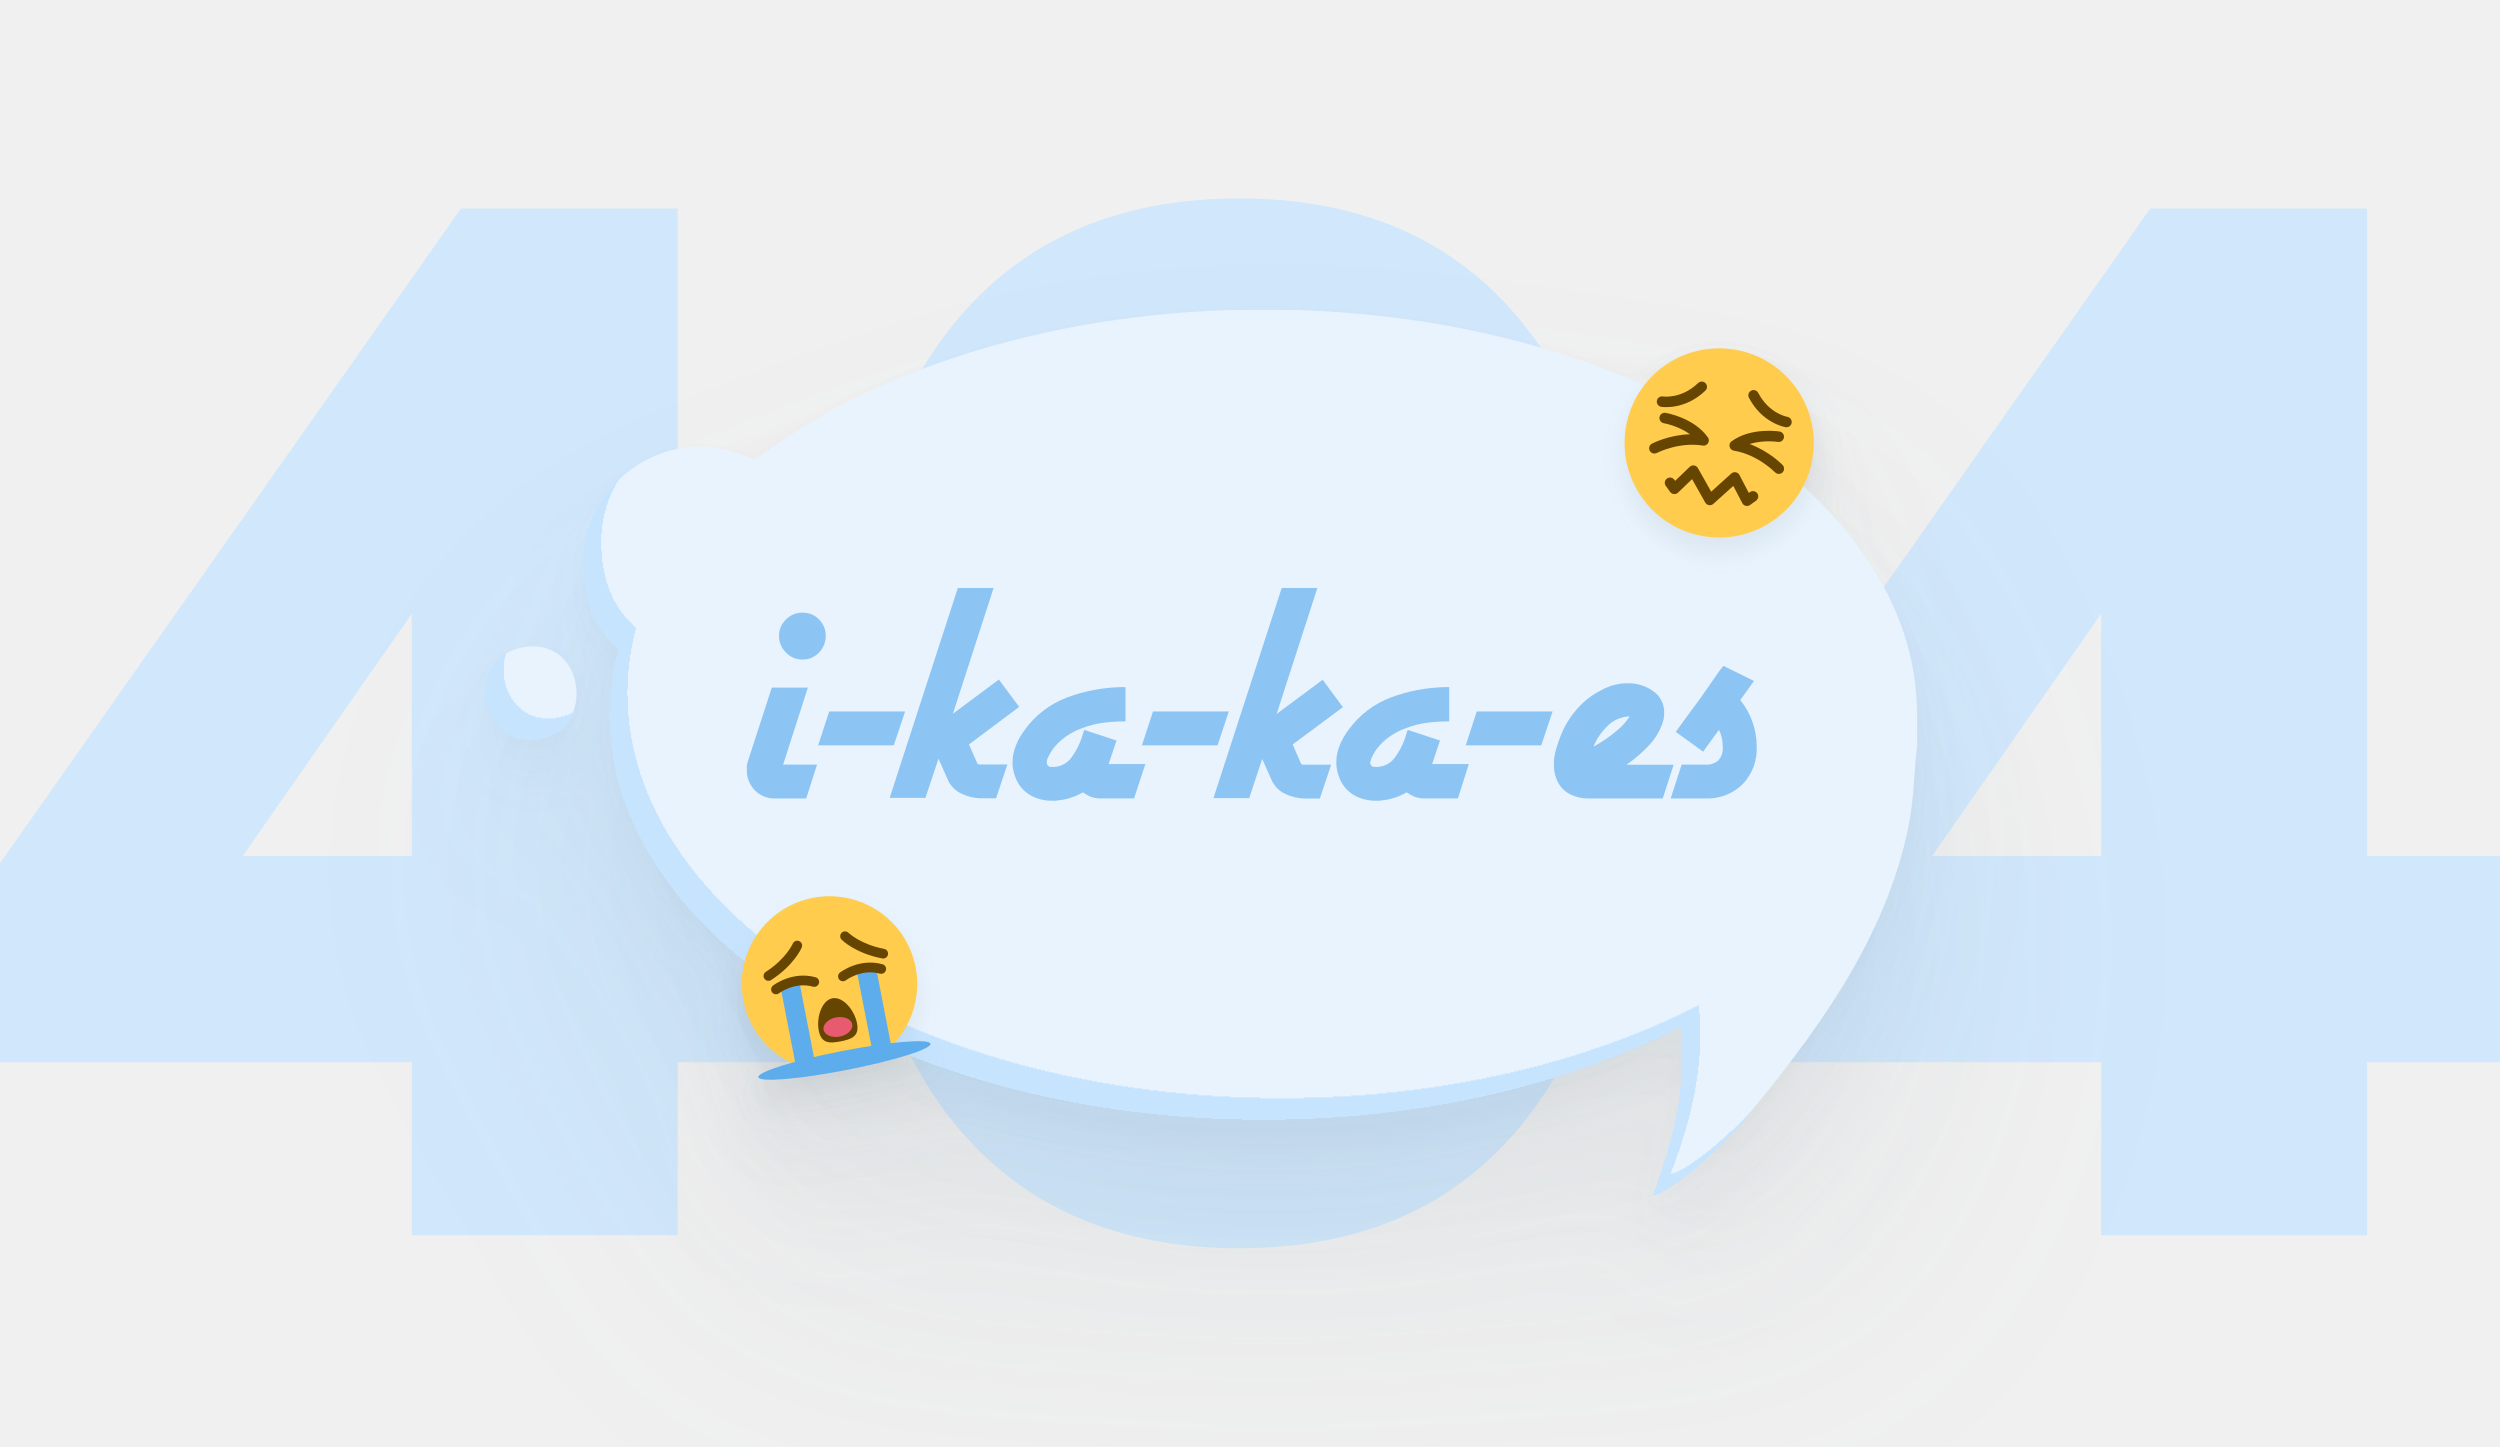
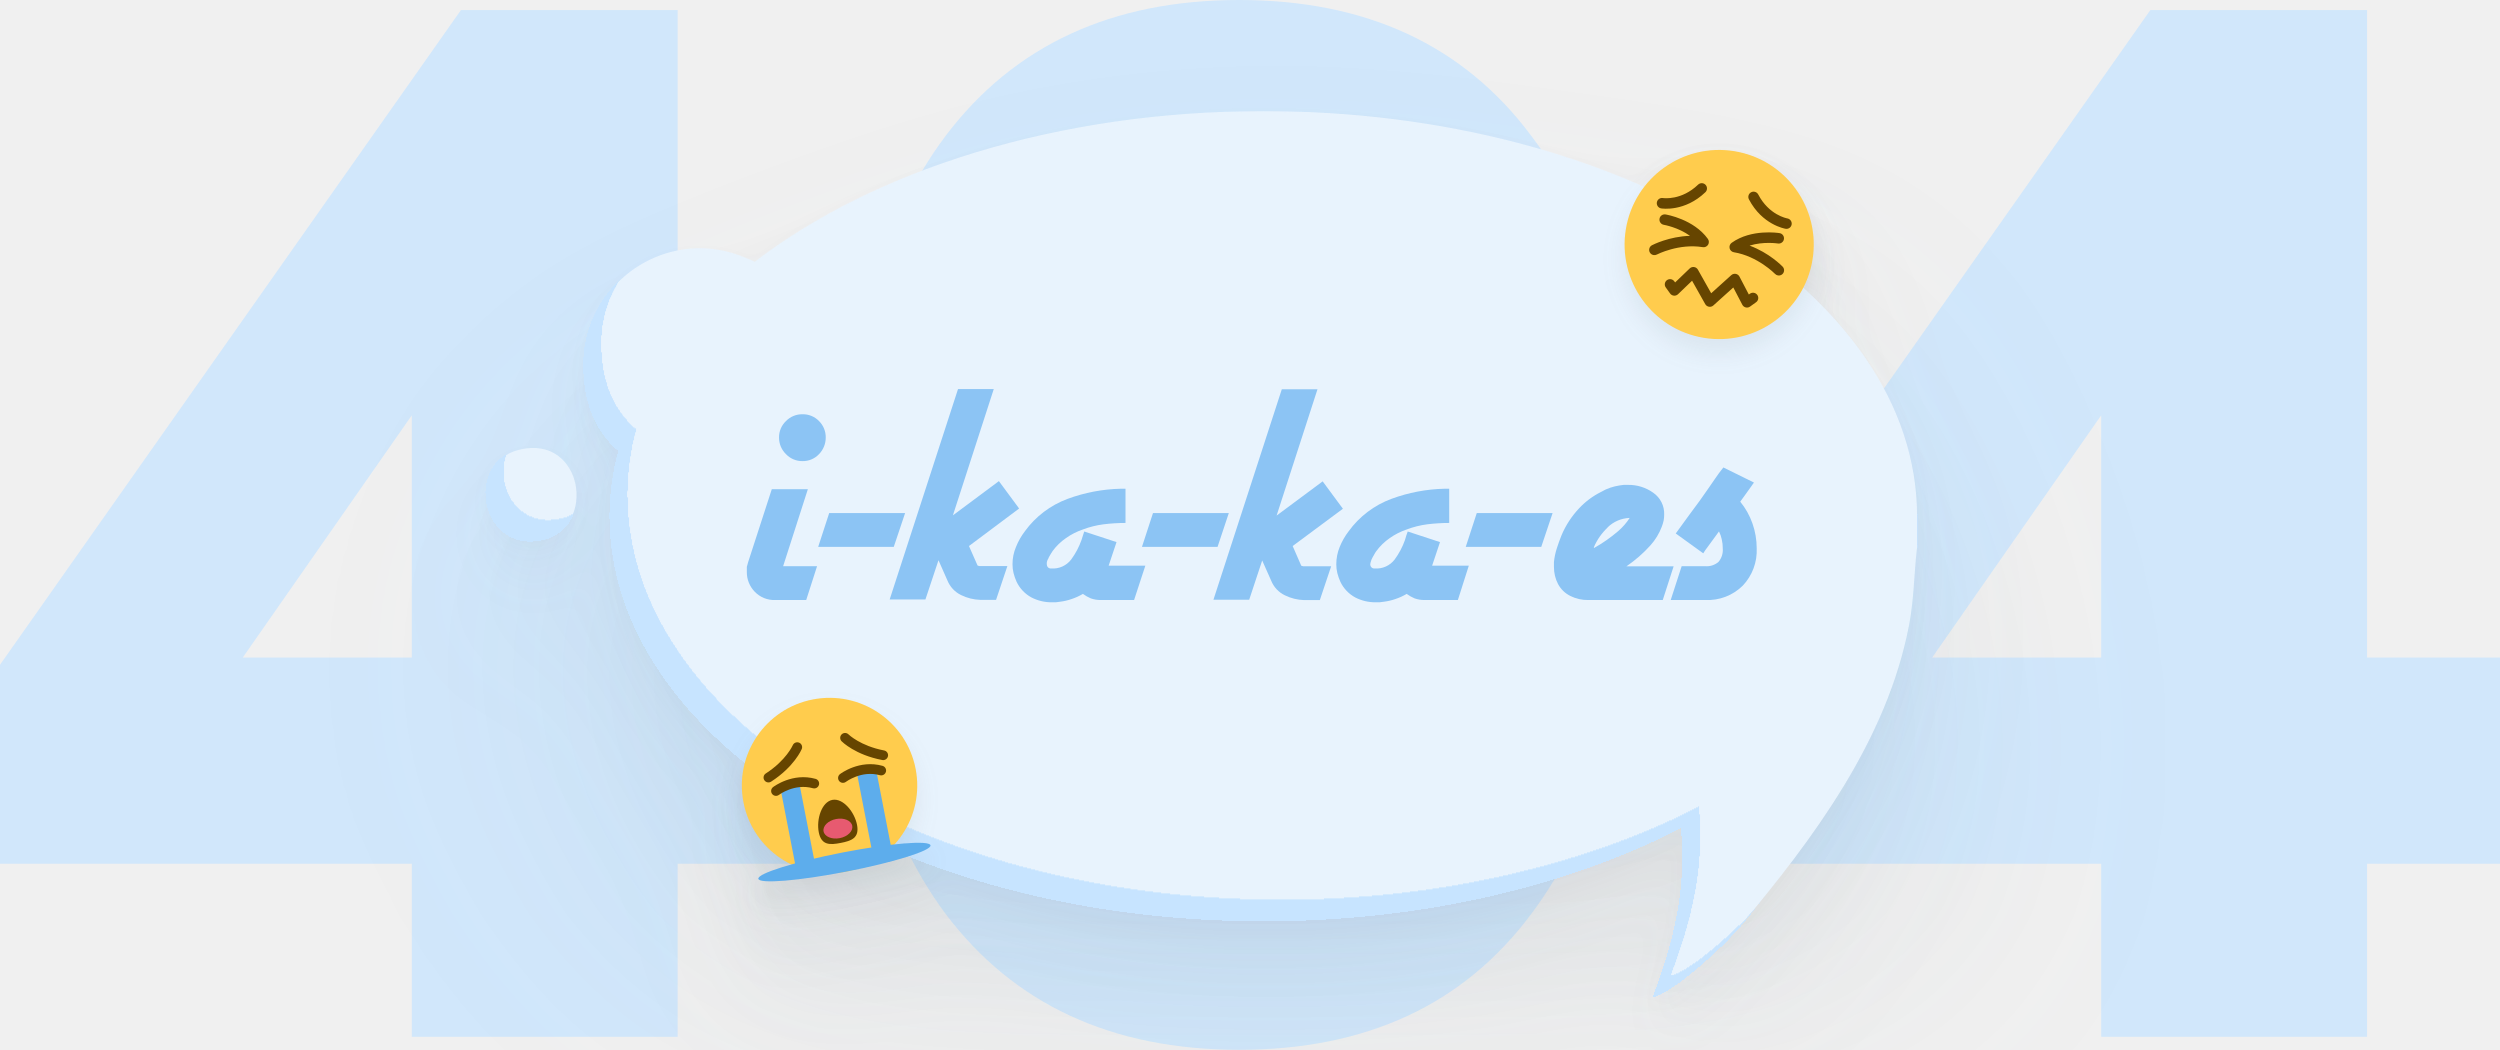
- <svg xmlns="http://www.w3.org/2000/svg" width="693" height="401" viewBox="0 0 693 291" fill="none">
+ <svg xmlns="http://www.w3.org/2000/svg" viewBox="0 0 693 291" fill="none">
  <path d="M224.696 239.435H187.847V287.402H114.15V239.435H0V184.273L127.768 2.798H187.847V182.275H224.696V239.435ZM114.15 182.275V115.121L67.289 182.275H114.15Z" fill="#D1E7FB" />
  <path d="M343.496 291C308.25 291 281.147 278.475 262.189 253.426C243.498 228.376 234.152 192.135 234.152 144.701C234.152 98.066 243.498 62.357 262.189 37.574C281.147 12.525 308.25 0 343.496 0C378.742 0 405.711 12.525 424.403 37.574C443.361 62.357 452.84 98.066 452.84 144.701C452.84 192.135 443.361 228.376 424.403 253.426C405.711 278.475 378.742 291 343.496 291ZM343.496 234.639C356.313 234.639 365.525 227.71 371.132 213.853C376.74 199.729 379.543 176.679 379.543 144.701C379.543 113.522 376.74 91.004 371.132 77.147C365.525 63.29 356.313 56.361 343.496 56.361C330.679 56.361 321.467 63.29 315.86 77.147C310.252 91.004 307.449 113.522 307.449 144.701C307.449 176.679 310.252 199.729 315.86 213.853C321.467 227.71 330.679 234.639 343.496 234.639Z" fill="#D1E7FB" />
  <path d="M693 239.435H656.151V287.402H582.454V239.435H468.304V184.273L596.072 2.798H656.151V182.275H693V239.435ZM582.454 182.275V115.121L535.593 182.275H582.454Z" fill="#D1E7FB" />
  <g filter="url(#filter0_dddd)">
    <g filter="url(#filter1_i)">
      <path d="M150.423 149.61C165.585 146.167 161.658 120.447 144.069 124.627C128.569 128.324 133.462 153.452 150.423 149.61Z" fill="#E8F3FD" />
      <path d="M531.216 151.579C530.358 158.961 530.37 166.076 528.981 173.325C522.844 205.085 502.548 232.376 482.059 256.743C477.891 261.696 465.206 273.596 458.646 276C464.312 260.863 467.985 246.354 466.221 229.03C434.811 245.278 394.376 255.064 350.244 255.064C250.311 255.064 169.273 204.892 169.273 143.014C169.288 136.889 170.125 130.794 171.762 124.893C164.888 119.009 162.097 111.012 162 101.323C161.962 92.793 165.311 84.597 171.311 78.536C177.312 72.474 185.473 69.042 194.003 68.994C198.29 69.031 202.528 69.918 206.47 71.604C207.678 72.099 208.355 72.329 209.236 72.812C242.411 47.321 293.247 31 350.244 31C450.165 31 531.204 81.172 531.204 143.038V151.591L531.216 151.579Z" fill="#E8F3FD" stroke="#E8F3FD" stroke-width="0.398" />
      <g clip-path="url(#clip0)">
        <path d="M223.479 166.326H214.901C213.842 166.367 212.786 166.182 211.803 165.785C210.821 165.387 209.935 164.785 209.204 164.02C207.785 162.556 207.001 160.595 207.022 158.559C206.998 158.32 206.998 158.08 207.022 157.841C207.034 157.602 207.034 157.363 207.022 157.123C207.096 156.925 207.154 156.721 207.196 156.514L207.393 155.796L213.941 135.607H223.938L217.084 156.949H226.491L223.479 166.326ZM227.037 125.883C226.45 126.511 225.736 127.008 224.942 127.342C224.148 127.675 223.293 127.838 222.432 127.819C221.578 127.829 220.732 127.662 219.946 127.329C219.161 126.996 218.454 126.503 217.87 125.883C217.252 125.284 216.764 124.566 216.434 123.774C216.104 122.981 215.939 122.129 215.949 121.271C215.937 120.422 216.102 119.58 216.432 118.797C216.763 118.015 217.252 117.309 217.87 116.724C218.459 116.114 219.168 115.631 219.953 115.305C220.738 114.979 221.582 114.818 222.432 114.831C223.289 114.81 224.142 114.967 224.935 115.293C225.728 115.618 226.444 116.106 227.037 116.724C227.637 117.318 228.111 118.028 228.43 118.809C228.749 119.59 228.906 120.427 228.892 121.271C228.908 122.992 228.242 124.65 227.037 125.883Z" fill="#8CC4F4" />
        <path d="M247.752 151.597H226.798L229.854 142.221H250.895L247.752 151.597Z" fill="#8CC4F4" />
        <path d="M268.597 151.358L270.976 156.753C271.142 156.832 271.319 156.884 271.5 156.906H272.199H279.249L276.106 166.282H271.74C269.89 166.226 268.073 165.774 266.415 164.955C264.686 164.116 263.332 162.666 262.617 160.887L260.15 155.296L256.527 166.173H246.617L265.563 107.848H275.473L264.144 142.852L276.892 133.366L282.501 140.959L268.597 151.358Z" fill="#8CC4F4" />
        <path d="M314.368 166.325H305.136C304.192 166.338 303.253 166.184 302.363 165.868C301.59 165.54 300.858 165.124 300.181 164.629C299.201 165.208 298.162 165.682 297.081 166.043C296.021 166.415 294.923 166.67 293.807 166.804L292.65 166.956H291.515C289.58 166.967 287.671 166.511 285.949 165.629C284.138 164.656 282.685 163.131 281.802 161.278C281.445 160.494 281.16 159.678 280.951 158.842C280.757 158.051 280.662 157.24 280.667 156.427C280.658 154.776 280.985 153.14 281.628 151.619C282.249 150.064 283.079 148.601 284.094 147.268C287.064 143.169 291.19 140.041 295.946 138.283C300.654 136.545 305.618 135.597 310.636 135.477H311.989V144.962C309.968 144.964 307.949 145.087 305.943 145.332C303.972 145.583 302.038 146.065 300.181 146.767C298.519 147.333 296.946 148.131 295.51 149.139C294.042 150.148 292.758 151.399 291.712 152.837C291.712 152.968 291.537 153.12 291.428 153.294C291.283 153.51 291.152 153.736 291.035 153.968C290.91 154.147 290.8 154.337 290.708 154.534C290.708 154.73 290.489 154.947 290.38 155.209C290.271 155.47 290.249 155.622 290.184 155.861C290.156 156.085 290.156 156.312 290.184 156.536C290.186 156.795 290.288 157.044 290.468 157.232C290.585 157.36 290.731 157.459 290.894 157.519C291.058 157.58 291.233 157.601 291.406 157.58C292.461 157.657 293.519 157.471 294.483 157.038C295.447 156.605 296.288 155.939 296.928 155.1C298.14 153.45 299.104 151.632 299.788 149.704C299.919 149.255 300.05 148.841 300.181 148.464C300.29 148.094 300.421 147.703 300.552 147.333L309.501 150.27L307.318 156.797H317.49L314.368 166.325Z" fill="#8CC4F4" />
        <path d="M337.506 151.597H316.552L319.608 142.221H340.627L337.506 151.597Z" fill="#8CC4F4" />
        <path d="M358.327 151.358L360.707 156.818C360.874 156.891 361.05 156.942 361.23 156.971H361.951H369.001L365.858 166.347H361.492C359.642 166.291 357.825 165.839 356.166 165.02C354.433 164.188 353.077 162.735 352.368 160.952L349.88 155.361L346.279 166.238H336.369L355.315 107.913H365.203L353.875 142.917L366.644 133.432L372.253 141.024L358.327 151.358Z" fill="#8CC4F4" />
        <path d="M404.122 166.325H394.889C393.946 166.338 393.007 166.184 392.117 165.868C391.344 165.54 390.612 165.124 389.935 164.629C388.955 165.208 387.916 165.682 386.835 166.043C385.775 166.415 384.677 166.67 383.561 166.804L382.404 166.956H381.269C379.334 166.967 377.424 166.511 375.703 165.629C373.892 164.656 372.439 163.131 371.556 161.278C371.198 160.494 370.914 159.678 370.705 158.842C370.511 158.051 370.416 157.24 370.421 156.427C370.416 154.778 370.735 153.145 371.36 151.619C371.989 150.063 372.826 148.6 373.848 147.268C376.818 143.169 380.944 140.041 385.7 138.283C390.408 136.545 395.371 135.597 400.39 135.477H401.721V144.962C399.7 144.965 397.681 145.089 395.675 145.332C393.712 145.586 391.786 146.068 389.935 146.767C388.273 147.333 386.7 148.131 385.264 149.139C383.796 150.148 382.512 151.399 381.466 152.837C381.377 152.998 381.274 153.15 381.16 153.294C381.051 153.49 380.92 153.707 380.789 153.968C380.664 154.147 380.554 154.337 380.462 154.534C380.34 154.752 380.23 154.978 380.134 155.209C380.134 155.383 380.003 155.622 379.938 155.861C379.875 156.081 379.838 156.307 379.829 156.536C379.841 156.797 379.95 157.045 380.134 157.232C380.251 157.36 380.398 157.459 380.561 157.519C380.724 157.58 380.9 157.601 381.073 157.58C382.128 157.657 383.185 157.471 384.15 157.038C385.114 156.605 385.955 155.939 386.595 155.1C387.807 153.45 388.77 151.632 389.454 149.704C389.585 149.248 389.695 148.834 389.826 148.464L390.218 147.333L399.168 150.27L396.985 156.797H407.156L404.122 166.325Z" fill="#8CC4F4" />
        <path d="M427.236 151.597H406.304L409.36 142.221H430.379L427.236 151.597Z" fill="#8CC4F4" />
        <path d="M460.916 166.326H440.18C438.516 166.346 436.87 165.973 435.378 165.238C433.885 164.522 432.661 163.348 431.886 161.888C431.505 161.166 431.219 160.398 431.035 159.603C430.843 158.79 430.748 157.958 430.751 157.123C430.751 156.949 430.751 156.732 430.751 156.514C430.774 156.275 430.774 156.035 430.751 155.796C430.886 154.495 431.157 153.212 431.559 151.967C431.973 150.662 432.41 149.487 432.846 148.399C434.015 145.616 435.679 143.066 437.758 140.872C439.488 139.025 441.536 137.5 443.804 136.369C444.628 135.872 445.507 135.471 446.423 135.172C447.241 134.9 448.081 134.696 448.933 134.563L450.09 134.411H451.312C453.807 134.373 456.248 135.136 458.275 136.586C459.252 137.262 460.042 138.173 460.573 139.234C461.103 140.295 461.356 141.472 461.309 142.656C461.309 143.181 461.265 143.705 461.178 144.222C461.052 144.823 460.877 145.412 460.654 145.985C459.939 147.89 458.873 149.647 457.511 151.162C455.526 153.364 453.284 155.322 450.832 156.993H463.928L460.916 166.326ZM445.637 146.224C444.014 147.753 442.722 149.596 441.839 151.641C441.856 151.683 441.856 151.729 441.839 151.771C441.829 151.795 441.824 151.821 441.824 151.848C441.824 151.874 441.829 151.9 441.839 151.924C444.232 150.584 446.484 149.01 448.562 147.225C449.795 146.165 450.868 144.934 451.749 143.57C449.434 143.646 447.234 144.594 445.594 146.224H445.637Z" fill="#8CC4F4" />
        <path d="M483.093 162.344C481.735 163.687 480.113 164.734 478.328 165.419C476.544 166.105 474.636 166.413 472.725 166.326H463.121L466.155 156.949H472.703C473.364 157.004 474.029 156.927 474.658 156.721C475.288 156.516 475.87 156.186 476.37 155.753C476.804 155.237 477.132 154.641 477.334 153.999C477.536 153.357 477.609 152.681 477.549 152.011C477.557 151.161 477.461 150.314 477.265 149.487C477.108 148.731 476.852 148 476.501 147.312L473.424 151.532C472.958 152.122 472.527 152.74 472.136 153.381L464.518 147.877C467.254 144.092 469.473 141.061 471.175 138.784C472.769 136.499 474.253 134.433 475.541 132.518C476.829 130.604 477.724 129.646 477.724 129.581L486.193 133.758C486.193 133.758 485.756 134.346 485.058 135.368C484.359 136.39 483.464 137.544 482.395 139.066C483.866 140.864 485.011 142.903 485.778 145.092C486.559 147.301 486.957 149.626 486.956 151.967C487.044 153.867 486.748 155.765 486.084 157.548C485.42 159.33 484.403 160.962 483.093 162.344Z" fill="#8CC4F4" />
      </g>
    </g>
    <g filter="url(#filter2_d)">
      <path d="M502.424 72.019C500.084 86.307 486.603 95.993 472.315 93.653C458.029 91.313 448.341 77.832 450.682 63.544C453.022 49.258 466.504 39.571 480.79 41.91C495.078 44.251 504.764 57.733 502.424 72.019Z" fill="#FFCC4D" />
      <path d="M460.483 57.771C459.69 57.641 459.151 56.891 459.281 56.098C459.411 55.306 460.156 54.768 460.948 54.895C461.173 54.929 466.098 55.612 470.714 51.181C471.293 50.627 472.215 50.642 472.773 51.224C473.331 51.803 473.311 52.726 472.731 53.283C467.017 58.767 460.748 57.814 460.483 57.771ZM494.978 63.42C494.714 63.377 488.469 62.281 484.803 55.26C484.43 54.547 484.707 53.667 485.42 53.295C486.132 52.92 487.011 53.198 487.384 53.912C490.351 59.594 495.248 60.511 495.456 60.547C496.245 60.685 496.777 61.437 496.644 62.225C496.511 63.016 495.769 63.55 494.978 63.42ZM458.366 70.706C457.929 70.635 457.53 70.366 457.309 69.943C456.935 69.231 457.212 68.351 457.926 67.979C458.156 67.859 462.681 65.536 468.47 65.378C465.205 63.011 461.263 62.326 461.213 62.318C460.42 62.185 459.883 61.436 460.014 60.642C460.144 59.851 460.892 59.313 461.685 59.443C462.003 59.495 469.512 60.781 473.424 66.226C473.768 66.704 473.79 67.343 473.48 67.844C473.169 68.345 472.587 68.608 472.006 68.513C465.376 67.427 459.334 70.528 459.274 70.56C458.983 70.712 458.665 70.755 458.366 70.706ZM492.858 76.354C492.559 76.305 492.273 76.164 492.045 75.929C491.998 75.878 487.227 71.006 480.63 69.925C480.049 69.83 479.581 69.395 479.447 68.821C479.313 68.247 479.537 67.649 480.016 67.306C485.462 63.394 492.988 64.57 493.305 64.622C494.099 64.752 494.635 65.5 494.506 66.292C494.378 67.085 493.63 67.624 492.838 67.497C492.786 67.489 488.831 66.881 484.982 68.082C490.418 70.079 493.965 73.723 494.144 73.911C494.7 74.491 494.682 75.41 494.104 75.968C493.761 76.297 493.297 76.426 492.858 76.354ZM473.729 85.029C473.292 84.958 472.912 84.692 472.694 84.307L469.043 77.817L465.147 81.558C464.842 81.85 464.426 81.996 464.006 81.957C463.584 81.919 463.201 81.699 462.956 81.357L461.754 79.684C461.284 79.03 461.433 78.122 462.087 77.652C462.741 77.182 463.649 77.331 464.119 77.985L464.342 78.294L468.383 74.413C468.709 74.101 469.159 73.956 469.604 74.023C470.031 74.078 470.44 74.356 470.66 74.749L474.341 81.291L479.915 76.265C480.249 75.964 480.699 75.84 481.149 75.914C481.593 75.994 481.974 76.273 482.181 76.673L484.776 81.639L485.085 81.417C485.739 80.947 486.648 81.096 487.117 81.75C487.587 82.404 487.439 83.312 486.785 83.782L485.112 84.984C484.769 85.231 484.35 85.323 483.925 85.218C483.515 85.12 483.167 84.85 482.971 84.476L480.47 79.687L474.941 84.673C474.611 84.97 474.166 85.101 473.729 85.029Z" fill="#664500" />
    </g>
    <g filter="url(#filter3_d)">
      <path d="M253.81 213.111C256.373 226.29 247.767 239.052 234.588 241.615C221.41 244.178 208.648 235.572 206.085 222.393C203.522 209.214 212.128 196.453 225.307 193.89C238.485 191.327 251.247 199.933 253.81 213.111Z" fill="#FFCC4D" />
      <path d="M237.57 228.652C238.283 232.315 235.97 233.091 233.041 233.66C230.111 234.23 227.677 234.377 226.965 230.714C226.253 227.054 227.791 222.299 230.721 221.729C233.649 221.159 236.859 224.992 237.57 228.652ZM245.082 210.681C244.918 210.713 244.745 210.715 244.572 210.681C237.101 209.257 233.447 205.634 233.295 205.481C232.77 204.95 232.774 204.095 233.305 203.571C233.834 203.047 234.685 203.049 235.211 203.577C235.244 203.608 238.488 206.771 245.076 208.027C245.809 208.168 246.291 208.873 246.151 209.606C246.044 210.167 245.607 210.579 245.082 210.681ZM213.266 216.869C212.739 216.971 212.181 216.752 211.872 216.274C211.468 215.647 211.648 214.811 212.275 214.407C217.914 210.774 219.736 206.625 219.754 206.584C220.045 205.9 220.837 205.58 221.523 205.869C222.209 206.159 222.532 206.945 222.245 207.631C222.161 207.83 220.132 212.559 213.74 216.679C213.591 216.774 213.43 216.837 213.266 216.869Z" fill="#664500" />
      <path d="M237.387 213.554L242.689 212.522L247.588 237.71L242.273 238.681L237.387 213.554ZM221.074 242.867L226.365 241.774L221.479 216.647L216.176 217.679L221.074 242.867Z" fill="#5DADEC" />
      <path d="M225.97 218.526C225.771 218.565 225.559 218.559 225.351 218.502C220.243 217.08 215.974 220.301 215.933 220.334C215.341 220.792 214.493 220.677 214.038 220.087C213.583 219.496 213.694 218.648 214.285 218.193C214.503 218.027 219.681 214.121 226.077 215.9C226.795 216.1 227.215 216.845 227.015 217.564C226.872 218.073 226.456 218.432 225.97 218.526ZM244.529 214.917C244.33 214.955 244.119 214.95 243.911 214.893C238.801 213.47 234.534 216.692 234.492 216.724C233.901 217.181 233.054 217.069 232.598 216.478C232.143 215.887 232.253 215.038 232.844 214.584C233.062 214.417 238.245 210.512 244.636 212.29C245.355 212.49 245.775 213.235 245.575 213.954C245.432 214.463 245.016 214.822 244.529 214.917Z" fill="#664500" />
      <path d="M234.589 241.615C247.768 239.052 258.22 235.787 257.935 234.323C257.651 232.858 246.736 233.749 233.558 236.312C220.379 238.875 209.926 242.14 210.211 243.604C210.496 245.069 221.41 244.178 234.589 241.615Z" fill="#5DADEC" />
      <path d="M232.784 232.335C234.98 231.908 236.53 230.374 236.245 228.91C235.96 227.446 233.949 226.605 231.752 227.032C229.556 227.459 228.006 228.993 228.291 230.457C228.576 231.921 230.587 232.762 232.784 232.335Z" fill="#E75A70" />
    </g>
  </g>
  <defs>
    <filter id="filter0_dddd" x="58.097" y="6.699" width="556.766" height="405.534" filterUnits="userSpaceOnUse" color-interpolation-filters="sRGB">
      <feFlood flood-opacity="0" result="BackgroundImageFix" />
      <feColorMatrix in="SourceAlpha" type="matrix" values="0 0 0 0 0 0 0 0 0 0 0 0 0 0 0 0 0 0 127 0" result="hardAlpha" />
      <feOffset dx="0.148" dy="2.446" />
      <feGaussianBlur stdDeviation="2.312" />
      <feColorMatrix type="matrix" values="0 0 0 0 0.38 0 0 0 0 0.475 0 0 0 0 0.545 0 0 0 0.023 0" />
      <feBlend mode="normal" in2="BackgroundImageFix" result="effect1_dropShadow" />
      <feColorMatrix in="SourceAlpha" type="matrix" values="0 0 0 0 0 0 0 0 0 0 0 0 0 0 0 0 0 0 127 0" result="hardAlpha" />
      <feOffset dx="0.677" dy="11.18" />
      <feGaussianBlur stdDeviation="6.5" />
      <feColorMatrix type="matrix" values="0 0 0 0 0.38 0 0 0 0 0.475 0 0 0 0 0.545 0 0 0 0.035 0" />
      <feBlend mode="normal" in2="effect1_dropShadow" result="effect2_dropShadow" />
      <feColorMatrix in="SourceAlpha" type="matrix" values="0 0 0 0 0 0 0 0 0 0 0 0 0 0 0 0 0 0 127 0" result="hardAlpha" />
      <feOffset dx="1.713" dy="28.298" />
      <feGaussianBlur stdDeviation="17.438" />
      <feColorMatrix type="matrix" values="0 0 0 0 0.38 0 0 0 0 0.475 0 0 0 0 0.545 0 0 0 0.047 0" />
      <feBlend mode="normal" in2="effect2_dropShadow" result="effect3_dropShadow" />
      <feColorMatrix in="SourceAlpha" type="matrix" values="0 0 0 0 0 0 0 0 0 0 0 0 0 0 0 0 0 0 127 0" result="hardAlpha" />
      <feOffset dx="3.384" dy="55.898" />
      <feGaussianBlur stdDeviation="40" />
      <feColorMatrix type="matrix" values="0 0 0 0 0.38 0 0 0 0 0.475 0 0 0 0 0.545 0 0 0 0.07 0" />
      <feBlend mode="normal" in2="effect3_dropShadow" result="effect4_dropShadow" />
      <feBlend mode="normal" in="SourceGraphic" in2="effect4_dropShadow" result="shape" />
    </filter>
    <filter id="filter1_i" x="134.713" y="30.801" width="396.766" height="245.534" filterUnits="userSpaceOnUse" color-interpolation-filters="sRGB">
      <feFlood flood-opacity="0" result="BackgroundImageFix" />
      <feBlend mode="normal" in="SourceGraphic" in2="BackgroundImageFix" result="shape" />
      <feColorMatrix in="SourceAlpha" type="matrix" values="0 0 0 0 0 0 0 0 0 0 0 0 0 0 0 0 0 0 127 0" result="hardAlpha" />
      <feOffset dx="5" dy="-6" />
      <feComposite in2="hardAlpha" operator="arithmetic" k2="-1" k3="1" />
      <feColorMatrix type="matrix" values="0 0 0 0 0.779 0 0 0 0 0.894 0 0 0 0 1 0 0 0 1 0" />
      <feBlend mode="normal" in2="shape" result="effect1_innerShadow" />
    </filter>
    <filter id="filter2_d" x="444.333" y="39.562" width="64.44" height="64.44" filterUnits="userSpaceOnUse" color-interpolation-filters="sRGB">
      <feFlood flood-opacity="0" result="BackgroundImageFix" />
      <feColorMatrix in="SourceAlpha" type="matrix" values="0 0 0 0 0 0 0 0 0 0 0 0 0 0 0 0 0 0 127 0" result="hardAlpha" />
      <feOffset dy="4" />
      <feGaussianBlur stdDeviation="3" />
      <feColorMatrix type="matrix" values="0 0 0 0 0.4 0 0 0 0 0.459 0 0 0 0 0.498 0 0 0 0.1 0" />
      <feBlend mode="normal" in2="BackgroundImageFix" result="effect1_dropShadow" />
      <feBlend mode="normal" in="SourceGraphic" in2="effect1_dropShadow" result="shape" />
    </filter>
    <filter id="filter3_d" x="199.634" y="191.438" width="64.307" height="62.871" filterUnits="userSpaceOnUse" color-interpolation-filters="sRGB">
      <feFlood flood-opacity="0" result="BackgroundImageFix" />
      <feColorMatrix in="SourceAlpha" type="matrix" values="0 0 0 0 0 0 0 0 0 0 0 0 0 0 0 0 0 0 127 0" result="hardAlpha" />
      <feOffset dy="4" />
      <feGaussianBlur stdDeviation="3" />
      <feColorMatrix type="matrix" values="0 0 0 0 0.4 0 0 0 0 0.459 0 0 0 0 0.498 0 0 0 0.1 0" />
      <feBlend mode="normal" in2="BackgroundImageFix" result="effect1_dropShadow" />
      <feBlend mode="normal" in="SourceGraphic" in2="effect1_dropShadow" result="shape" />
    </filter>
    <clipPath id="clip0">
      <rect width="280" height="59" fill="white" transform="translate(207 108)" />
    </clipPath>
  </defs>
</svg>
